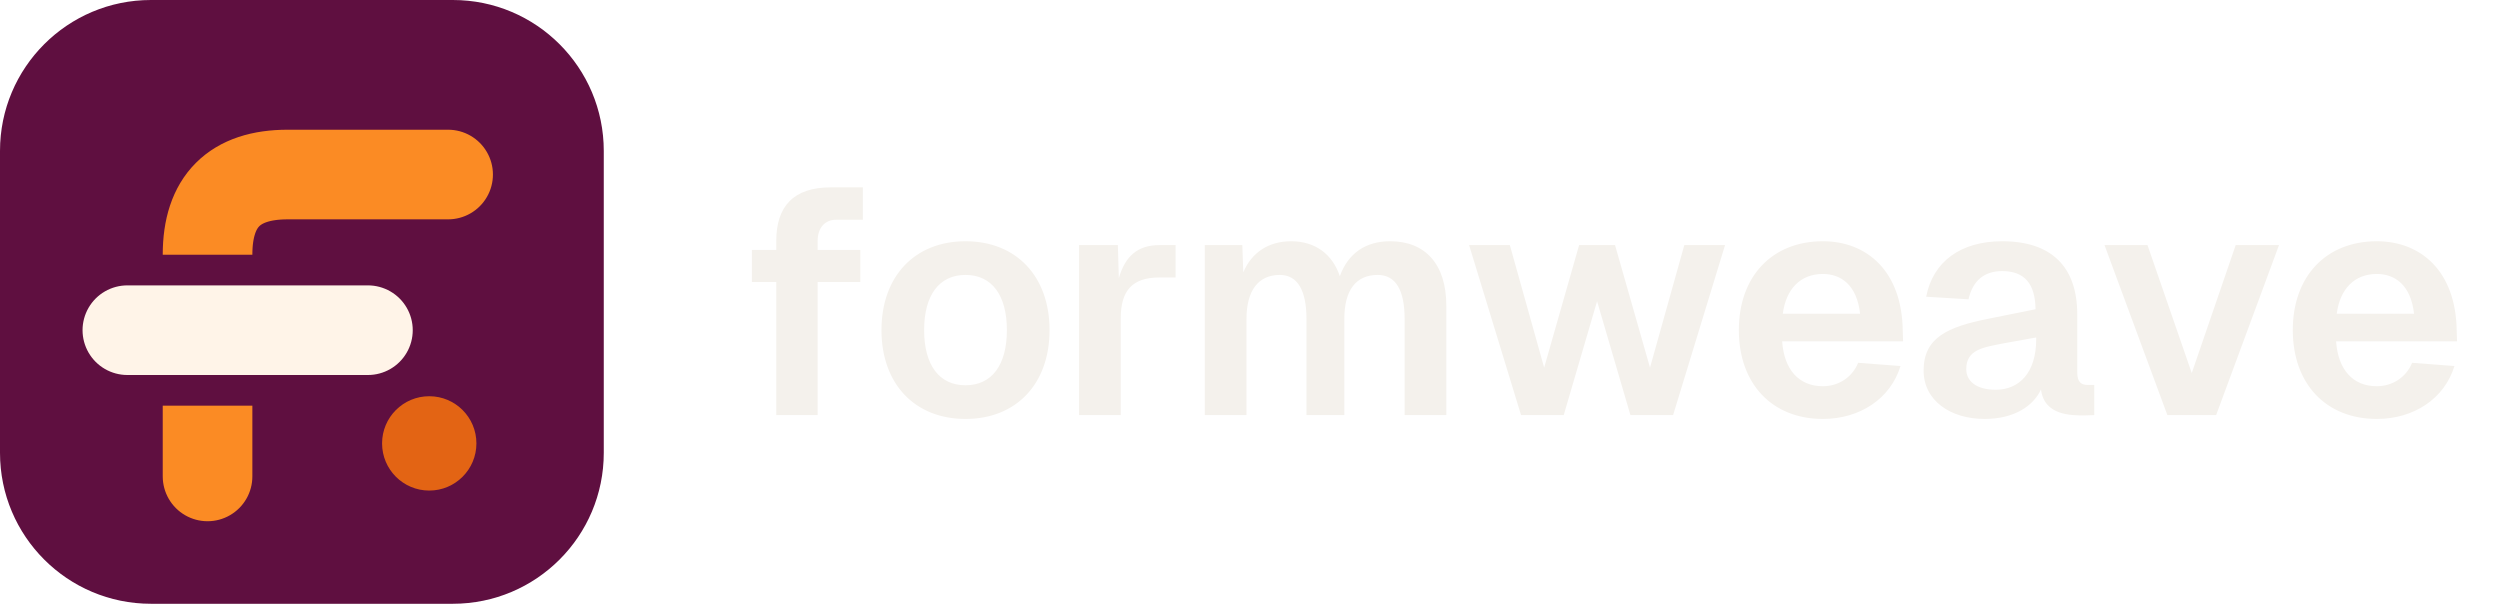
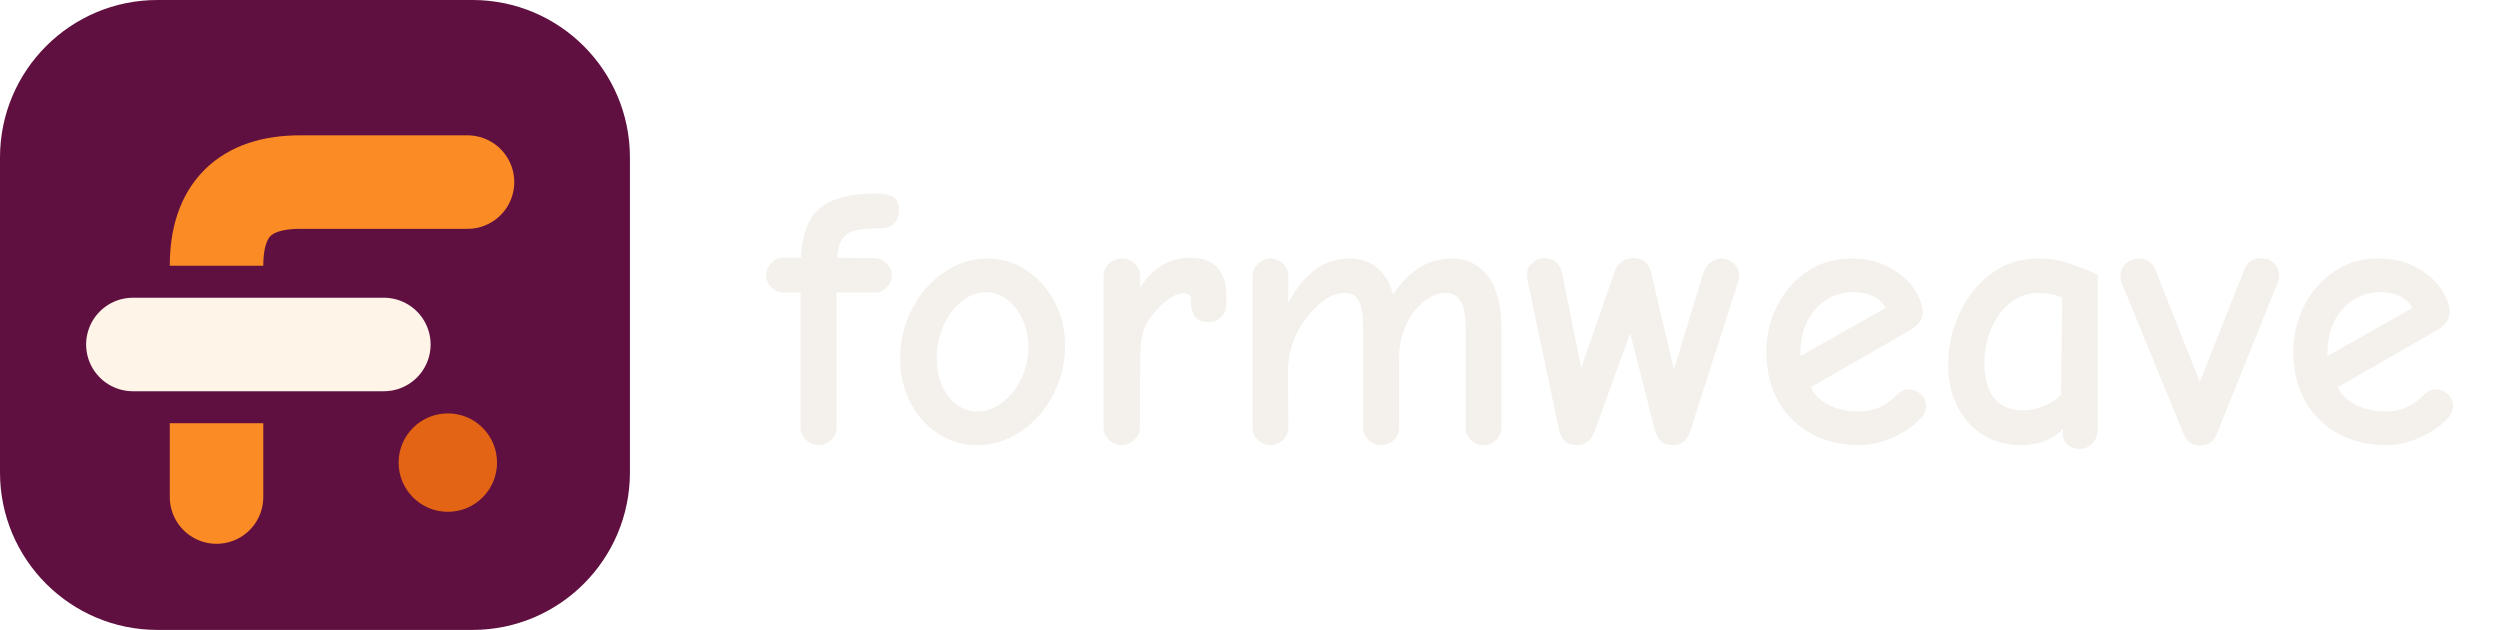
- <svg xmlns="http://www.w3.org/2000/svg" viewBox="0 0 265 64" role="img" aria-label="formweave">
+ <svg xmlns="http://www.w3.org/2000/svg" viewBox="0 0 254 64" role="img" aria-label="formweave">
  <g transform="translate(0 0) scale(1)">
    <rect width="64" height="64" rx="16" fill="#5f0f40" />
    <path d="M22 50.5 V27 Q22 18.5 30.5 18.5 H47.5" fill="none" stroke-linecap="round" stroke="#fb8b24" stroke-width="9.5" />
    <path d="M13.5 35 H39" fill="none" stroke-linecap="round" stroke="#5f0f40" stroke-width="16" />
    <path d="M13.5 35 H39" fill="none" stroke-linecap="round" stroke="#fff4e8" stroke-width="9.5" />
    <circle cx="45.5" cy="47" r="5" fill="#e36414" />
  </g>
-   <path d="M82.284 25.538V26.49H79.7V29.89H82.284V44.0H86.67V29.89H91.192V26.49H86.67V25.538C86.67 24.144 87.452 23.294 88.608 23.294H91.464V19.86H88.064C84.086 19.86 82.284 21.9 82.284 25.538Z M102.344 44.408C107.716 44.408 111.252 40.702 111.252 34.99C111.252 29.278 107.716 25.572 102.344 25.572C96.972 25.572 93.436 29.278 93.436 34.99C93.436 40.702 96.972 44.408 102.344 44.408ZM97.958 34.99C97.958 31.284 99.556 29.142 102.344 29.142C105.132 29.142 106.73 31.284 106.73 34.99C106.73 38.696 105.132 40.838 102.344 40.838C99.556 40.838 97.958 38.696 97.958 34.99Z M114.38 25.98V44.0H118.8V33.732C118.8 30.842 119.99 29.414 122.88 29.414H124.614V25.98H122.914C120.602 25.98 119.276 27.136 118.596 29.482L118.494 25.98Z M127.708 25.98V44.0H132.128V33.8C132.128 30.842 133.352 29.142 135.664 29.142C137.534 29.142 138.486 30.774 138.486 33.8V44.0H142.498V33.8C142.498 30.774 143.722 29.142 146.034 29.142C147.938 29.142 148.89 30.74 148.89 33.8V44.0H153.31V32.406C153.31 27.952 151.032 25.572 147.36 25.572C144.776 25.572 142.906 26.83 142.022 29.278C141.24 26.932 139.404 25.572 136.854 25.572C134.474 25.572 132.672 26.762 131.788 28.87L131.686 25.98Z M171.194 25.98H167.386L163.68 38.968L160.042 25.98H155.724L161.232 44.0H165.754L169.29 31.93L172.826 44.0H177.348L182.856 25.98H178.538L174.9 38.968Z M184.318 34.99C184.318 40.702 187.854 44.408 193.226 44.408C197.136 44.408 200.4 42.266 201.454 38.798L196.966 38.458C196.32 40.022 194.858 40.94 193.226 40.94C190.676 40.94 189.112 39.172 188.908 36.18H201.726L201.692 35.092C201.624 28.7 197.85 25.572 193.226 25.572C187.854 25.572 184.318 29.278 184.318 34.99ZM188.976 33.256C189.316 30.638 190.846 29.04 193.226 29.04C195.13 29.04 196.83 30.196 197.17 33.256Z M204.174 31.454 208.662 31.726C209.104 29.754 210.328 28.734 212.232 28.734C214.578 28.734 215.734 30.06 215.768 32.78L210.702 33.8C206.486 34.65 203.902 35.772 203.902 39.274C203.902 42.47 206.758 44.408 210.362 44.408C213.49 44.408 215.53 43.048 216.346 41.28C216.686 44.068 219.576 44.034 220.97 44.034L221.99 44.0V40.804H221.31C220.63 40.804 220.188 40.532 220.188 39.478V33.324C220.188 28.258 217.434 25.572 212.232 25.572C207.812 25.572 204.888 27.748 204.174 31.454ZM208.424 39.138C208.424 37.064 210.158 36.826 212.436 36.384L215.836 35.772V35.976C215.836 39.546 214.0 41.314 211.552 41.314C209.444 41.314 208.424 40.362 208.424 39.138Z M241.574 25.98H236.984L232.326 39.546L227.634 25.98H223.078L229.742 44.0H234.91Z M243.036 34.99C243.036 40.702 246.572 44.408 251.944 44.408C255.854 44.408 259.118 42.266 260.172 38.798L255.684 38.458C255.038 40.022 253.576 40.94 251.944 40.94C249.394 40.94 247.83 39.172 247.626 36.18H260.444L260.41 35.092C260.342 28.7 256.568 25.572 251.944 25.572C246.572 25.572 243.036 29.278 243.036 34.99ZM247.694 33.256C248.034 30.638 249.564 29.04 251.944 29.04C253.848 29.04 255.548 30.196 255.888 33.256Z" fill="#f4f1ec" />
+   <path d="M81.344 43.48V29.724H79.596Q78.912 29.724 78.38 29.192Q77.848 28.66 77.848 27.976Q77.848 27.254 78.38 26.722Q78.912 26.19 79.558 26.19H81.382Q81.534 22.58 83.339 21.117Q85.144 19.654 89.134 19.654Q90.198 19.654 90.768 20.034Q91.338 20.414 91.338 21.402Q91.338 22.162 90.863 22.675Q90.388 23.188 89.552 23.188Q87.842 23.188 86.949 23.397Q86.056 23.606 85.6 24.252Q85.144 24.898 85.03 26.19L88.906 26.228Q89.514 26.228 90.065 26.76Q90.616 27.292 90.616 27.976Q90.616 28.66 90.103 29.192Q89.59 29.724 88.906 29.724H84.992V43.48Q84.992 44.164 84.441 44.696Q83.89 45.228 83.168 45.228Q82.446 45.228 81.895 44.696Q81.344 44.164 81.344 43.48Z M91.452 36.412Q91.452 33.714 92.668 31.377Q93.884 29.04 95.936 27.653Q97.988 26.266 100.344 26.266Q102.51 26.266 104.315 27.482Q106.12 28.698 107.165 30.712Q108.21 32.726 108.21 35.044Q108.21 37.78 106.994 40.117Q105.778 42.454 103.707 43.841Q101.636 45.228 99.28 45.228Q97.114 45.228 95.309 44.05Q93.504 42.872 92.478 40.839Q91.452 38.806 91.452 36.412ZM104.486 35.234Q104.486 33.79 103.916 32.517Q103.346 31.244 102.358 30.465Q101.37 29.686 100.192 29.686Q98.862 29.686 97.703 30.617Q96.544 31.548 95.86 33.087Q95.176 34.626 95.176 36.374Q95.176 38.084 95.765 39.3Q96.354 40.516 97.285 41.162Q98.216 41.808 99.28 41.808Q100.61 41.808 101.826 40.896Q103.042 39.984 103.764 38.464Q104.486 36.944 104.486 35.234Z M112.124 43.48V28.09Q112.124 27.33 112.675 26.798Q113.226 26.266 113.986 26.266Q114.746 26.266 115.297 26.798Q115.848 27.33 115.848 28.09V29.23Q117.71 26.19 120.94 26.19Q122.878 26.19 123.733 27.254Q124.588 28.318 124.588 29.8V30.94Q124.588 31.7 124.075 32.213Q123.562 32.726 122.802 32.726Q121.89 32.726 121.453 32.194Q121.016 31.662 121.016 30.902V30.408Q121.016 29.8 120.18 29.8Q119.496 29.8 118.603 30.484Q117.71 31.168 117.14 31.928Q116.342 32.916 116.095 33.904Q115.848 34.892 115.848 36.26L115.81 43.48Q115.81 44.164 115.24 44.696Q114.67 45.228 113.986 45.228Q113.264 45.228 112.694 44.696Q112.124 44.164 112.124 43.48Z M127.248 43.442V28.09Q127.248 27.368 127.799 26.817Q128.35 26.266 129.072 26.266Q129.832 26.266 130.364 26.817Q130.896 27.368 130.896 28.09V30.75Q133.252 26.266 137.166 26.266Q138.724 26.266 139.883 27.178Q141.042 28.09 141.536 29.914Q143.968 26.266 147.464 26.266Q149.82 26.266 151.188 28.071Q152.556 29.876 152.556 33.486V43.442Q152.556 44.164 152.005 44.696Q151.454 45.228 150.732 45.228Q149.972 45.228 149.44 44.696Q148.908 44.164 148.908 43.442V33.258Q148.908 31.51 148.414 30.636Q147.92 29.762 146.856 29.762Q145.754 29.762 144.652 30.636Q143.55 31.51 142.847 33.03Q142.144 34.55 142.144 36.374V43.442Q142.144 44.202 141.612 44.715Q141.08 45.228 140.32 45.228Q139.598 45.228 139.047 44.696Q138.496 44.164 138.496 43.442V33.258Q138.496 31.434 138.059 30.598Q137.622 29.762 136.634 29.762Q135.418 29.762 134.24 30.731Q133.062 31.7 132.188 33.068Q131.504 34.208 131.181 35.348Q130.858 36.488 130.858 37.856L130.896 43.442Q130.896 44.164 130.364 44.696Q129.832 45.228 129.072 45.228Q128.35 45.228 127.799 44.696Q127.248 44.164 127.248 43.442Z M158.408 43.746 155.254 28.736Q155.14 28.166 155.14 27.824Q155.14 27.216 155.672 26.722Q156.204 26.228 156.926 26.228Q157.648 26.228 158.104 26.646Q158.56 27.064 158.712 27.748L160.65 37.362L164.07 27.558Q164.26 26.95 164.773 26.589Q165.286 26.228 165.894 26.228Q167.376 26.228 167.718 27.558L170.074 37.552L173.076 27.672Q173.266 27.102 173.779 26.684Q174.292 26.266 174.862 26.266Q175.584 26.266 176.135 26.76Q176.686 27.254 176.686 27.976Q176.686 28.356 176.572 28.698L171.708 43.86Q171.252 45.228 169.96 45.228Q168.554 45.228 168.174 43.822L165.628 33.866L161.98 43.898Q161.752 44.544 161.277 44.886Q160.802 45.228 160.232 45.228Q159.472 45.228 159.016 44.829Q158.56 44.43 158.408 43.746Z M179.46 35.69Q179.46 33.296 180.543 31.111Q181.626 28.926 183.583 27.596Q185.54 26.266 188.048 26.266Q190.366 26.266 192.019 27.197Q193.672 28.128 194.508 29.42Q195.344 30.712 195.344 31.738Q195.344 32.232 195.04 32.688Q194.736 33.144 194.166 33.486L183.982 39.338Q184.514 40.516 185.863 41.162Q187.212 41.808 188.884 41.808Q191.088 41.808 192.646 40.174Q193.254 39.566 193.9 39.566Q194.66 39.566 195.173 40.06Q195.686 40.554 195.686 41.276Q195.686 41.884 195.23 42.416Q194.166 43.594 192.399 44.411Q190.632 45.228 188.884 45.228Q186.186 45.228 184.039 44.069Q181.892 42.91 180.676 40.763Q179.46 38.616 179.46 35.69ZM188.314 29.686Q186.148 29.686 184.685 31.168Q183.222 32.65 182.994 34.816Q182.918 35.386 182.918 36.184L191.582 31.282Q191.126 30.484 190.29 30.085Q189.454 29.686 188.314 29.686Z M209.594 44.088V43.556Q208.036 45.228 205.262 45.228Q203.172 45.228 201.5 44.202Q199.828 43.176 198.878 41.295Q197.928 39.414 197.928 37.02Q197.928 34.36 199.068 31.871Q200.208 29.382 202.279 27.824Q204.35 26.266 207.048 26.266Q208.796 26.266 210.202 26.741Q211.608 27.216 213.128 27.9V43.708Q213.128 44.468 212.596 45.038Q212.064 45.608 211.304 45.608Q210.544 45.608 210.069 45.19Q209.594 44.772 209.594 44.088ZM209.404 40.136 209.518 30.218Q208.416 29.762 207.124 29.762Q205.49 29.762 204.236 30.769Q202.982 31.776 202.298 33.429Q201.614 35.082 201.614 36.944Q201.614 39.262 202.64 40.478Q203.666 41.694 205.528 41.694Q206.63 41.694 207.675 41.238Q208.72 40.782 209.404 40.136Z M221.83 44.012 215.56 28.736Q215.446 28.394 215.446 27.976Q215.446 27.292 215.997 26.779Q216.548 26.266 217.308 26.266Q218.524 26.266 219.018 27.482L223.502 38.806L228.024 27.368Q228.214 26.836 228.689 26.532Q229.164 26.228 229.734 26.228Q230.532 26.228 231.045 26.76Q231.558 27.292 231.558 28.014Q231.558 28.318 231.368 28.812L225.212 44.126Q224.984 44.696 224.585 44.981Q224.186 45.266 223.502 45.266Q222.856 45.266 222.476 44.962Q222.096 44.658 221.83 44.012Z M233.002 35.69Q233.002 33.296 234.085 31.111Q235.168 28.926 237.125 27.596Q239.082 26.266 241.59 26.266Q243.908 26.266 245.561 27.197Q247.214 28.128 248.05 29.42Q248.886 30.712 248.886 31.738Q248.886 32.232 248.582 32.688Q248.278 33.144 247.708 33.486L237.524 39.338Q238.056 40.516 239.405 41.162Q240.754 41.808 242.426 41.808Q244.63 41.808 246.188 40.174Q246.796 39.566 247.442 39.566Q248.202 39.566 248.715 40.06Q249.228 40.554 249.228 41.276Q249.228 41.884 248.772 42.416Q247.708 43.594 245.941 44.411Q244.174 45.228 242.426 45.228Q239.728 45.228 237.581 44.069Q235.434 42.91 234.218 40.763Q233.002 38.616 233.002 35.69ZM241.856 29.686Q239.69 29.686 238.227 31.168Q236.764 32.65 236.536 34.816Q236.46 35.386 236.46 36.184L245.124 31.282Q244.668 30.484 243.832 30.085Q242.996 29.686 241.856 29.686Z" fill="#f4f1ec" />
</svg>
